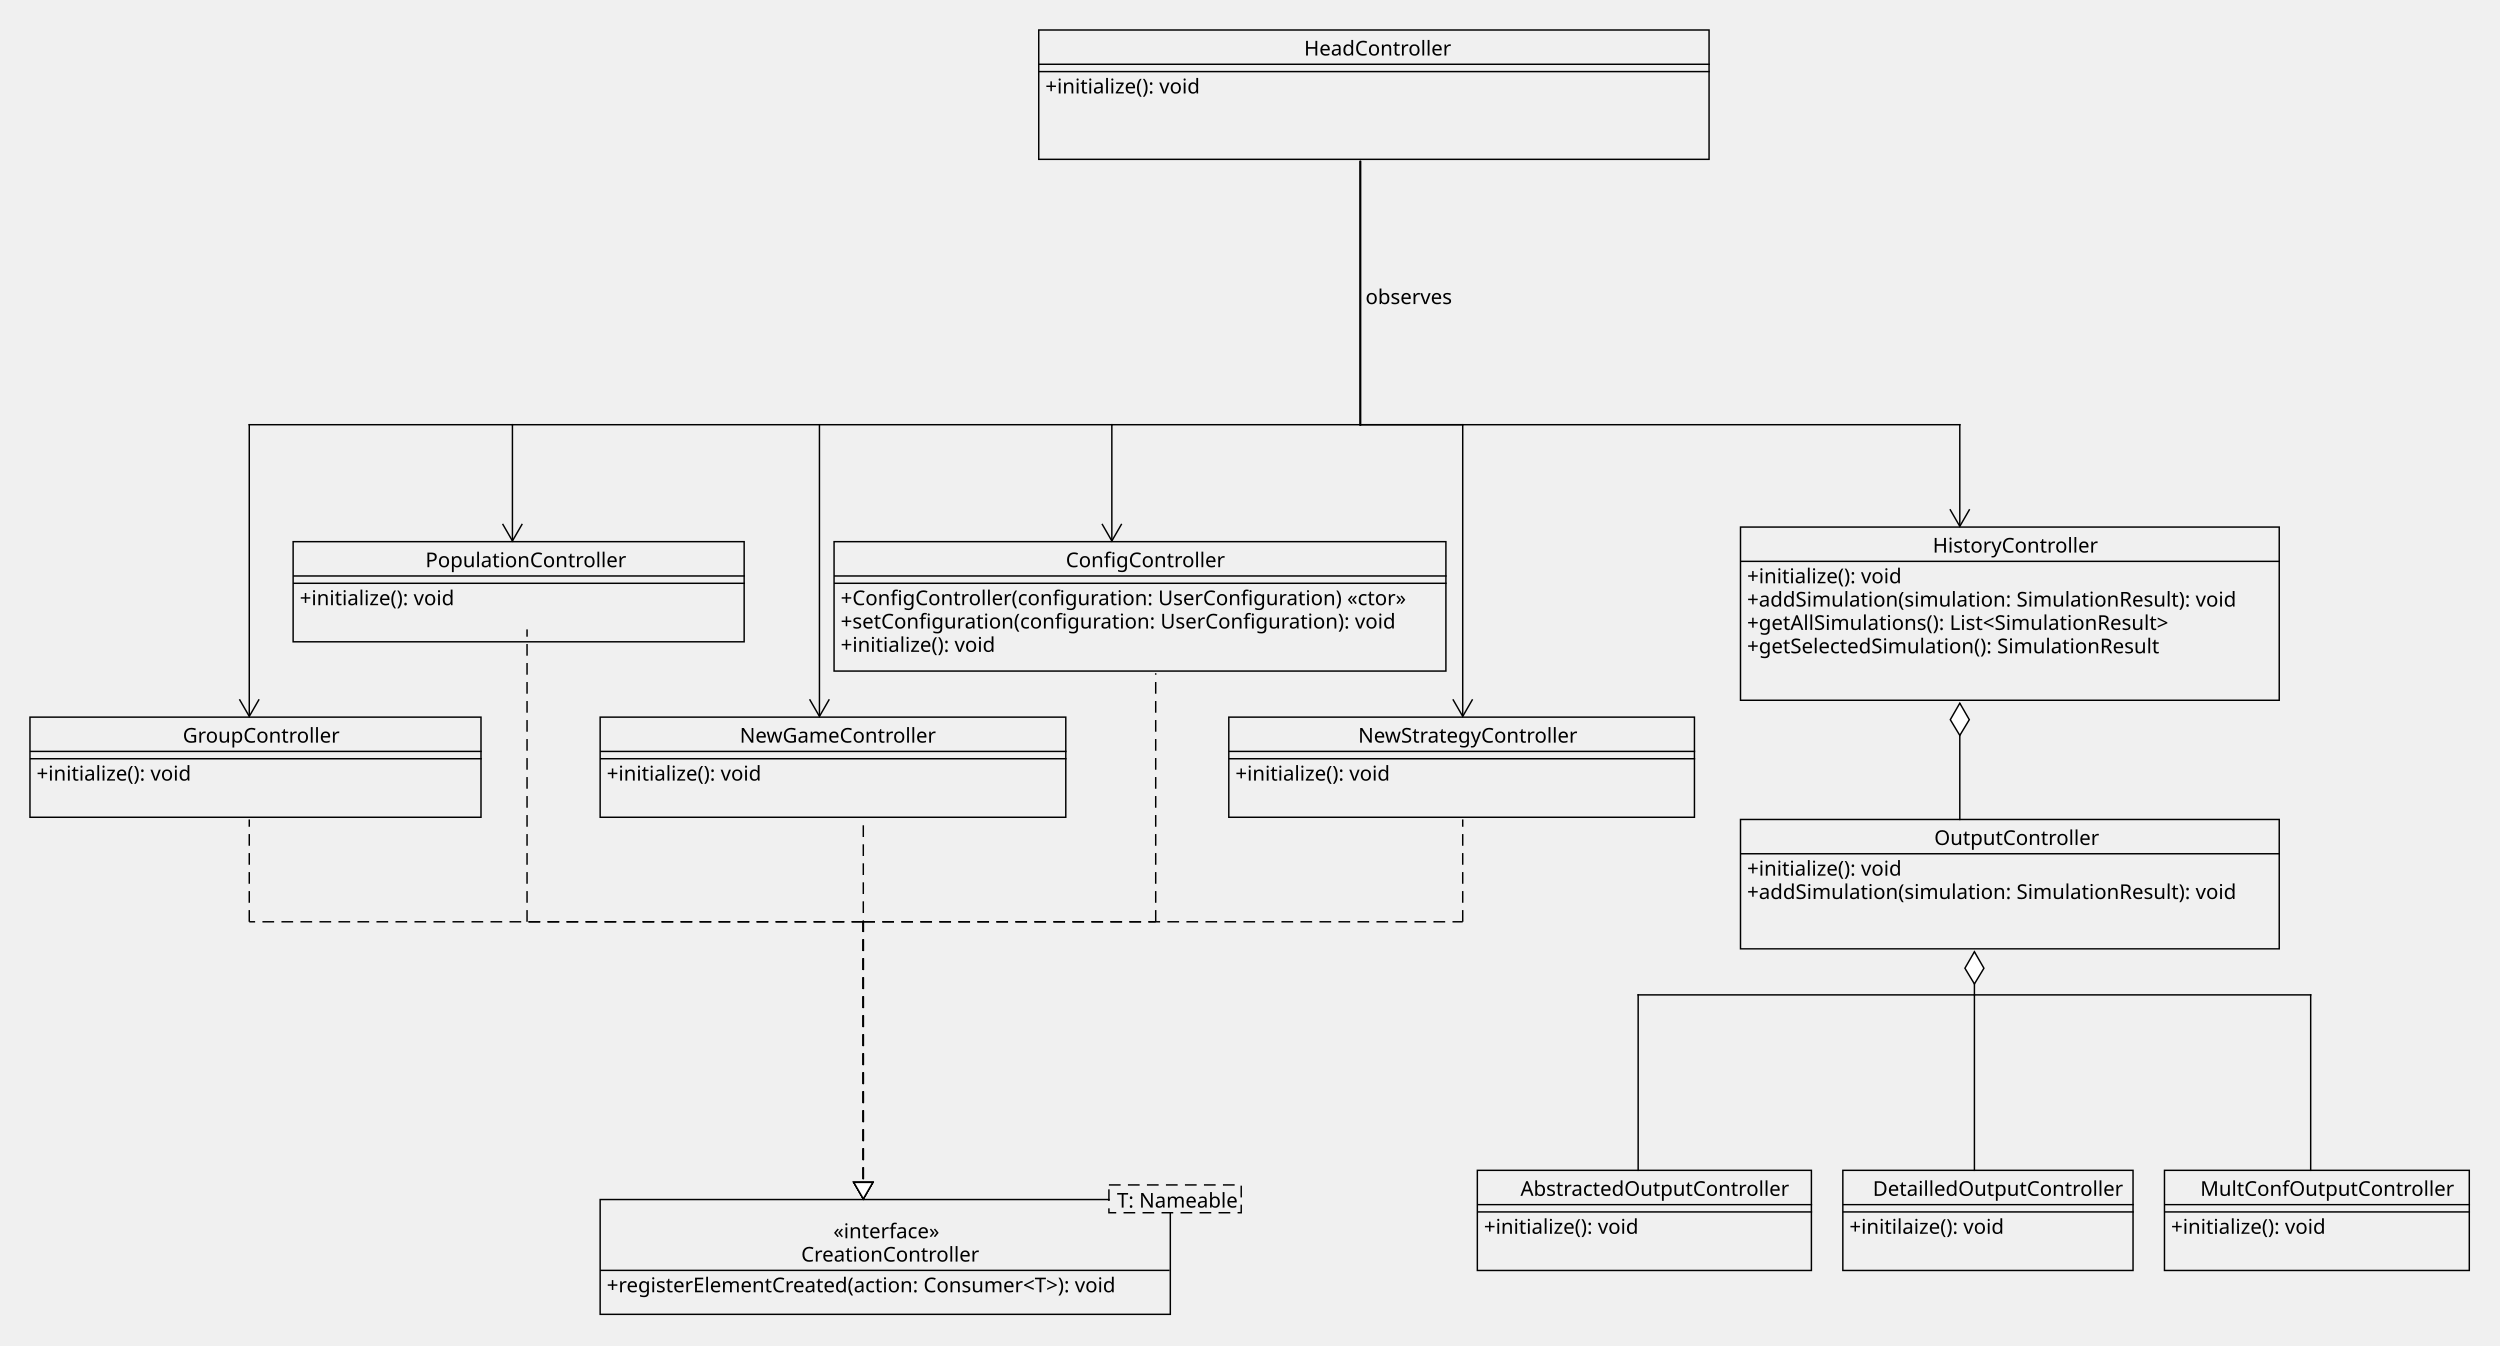
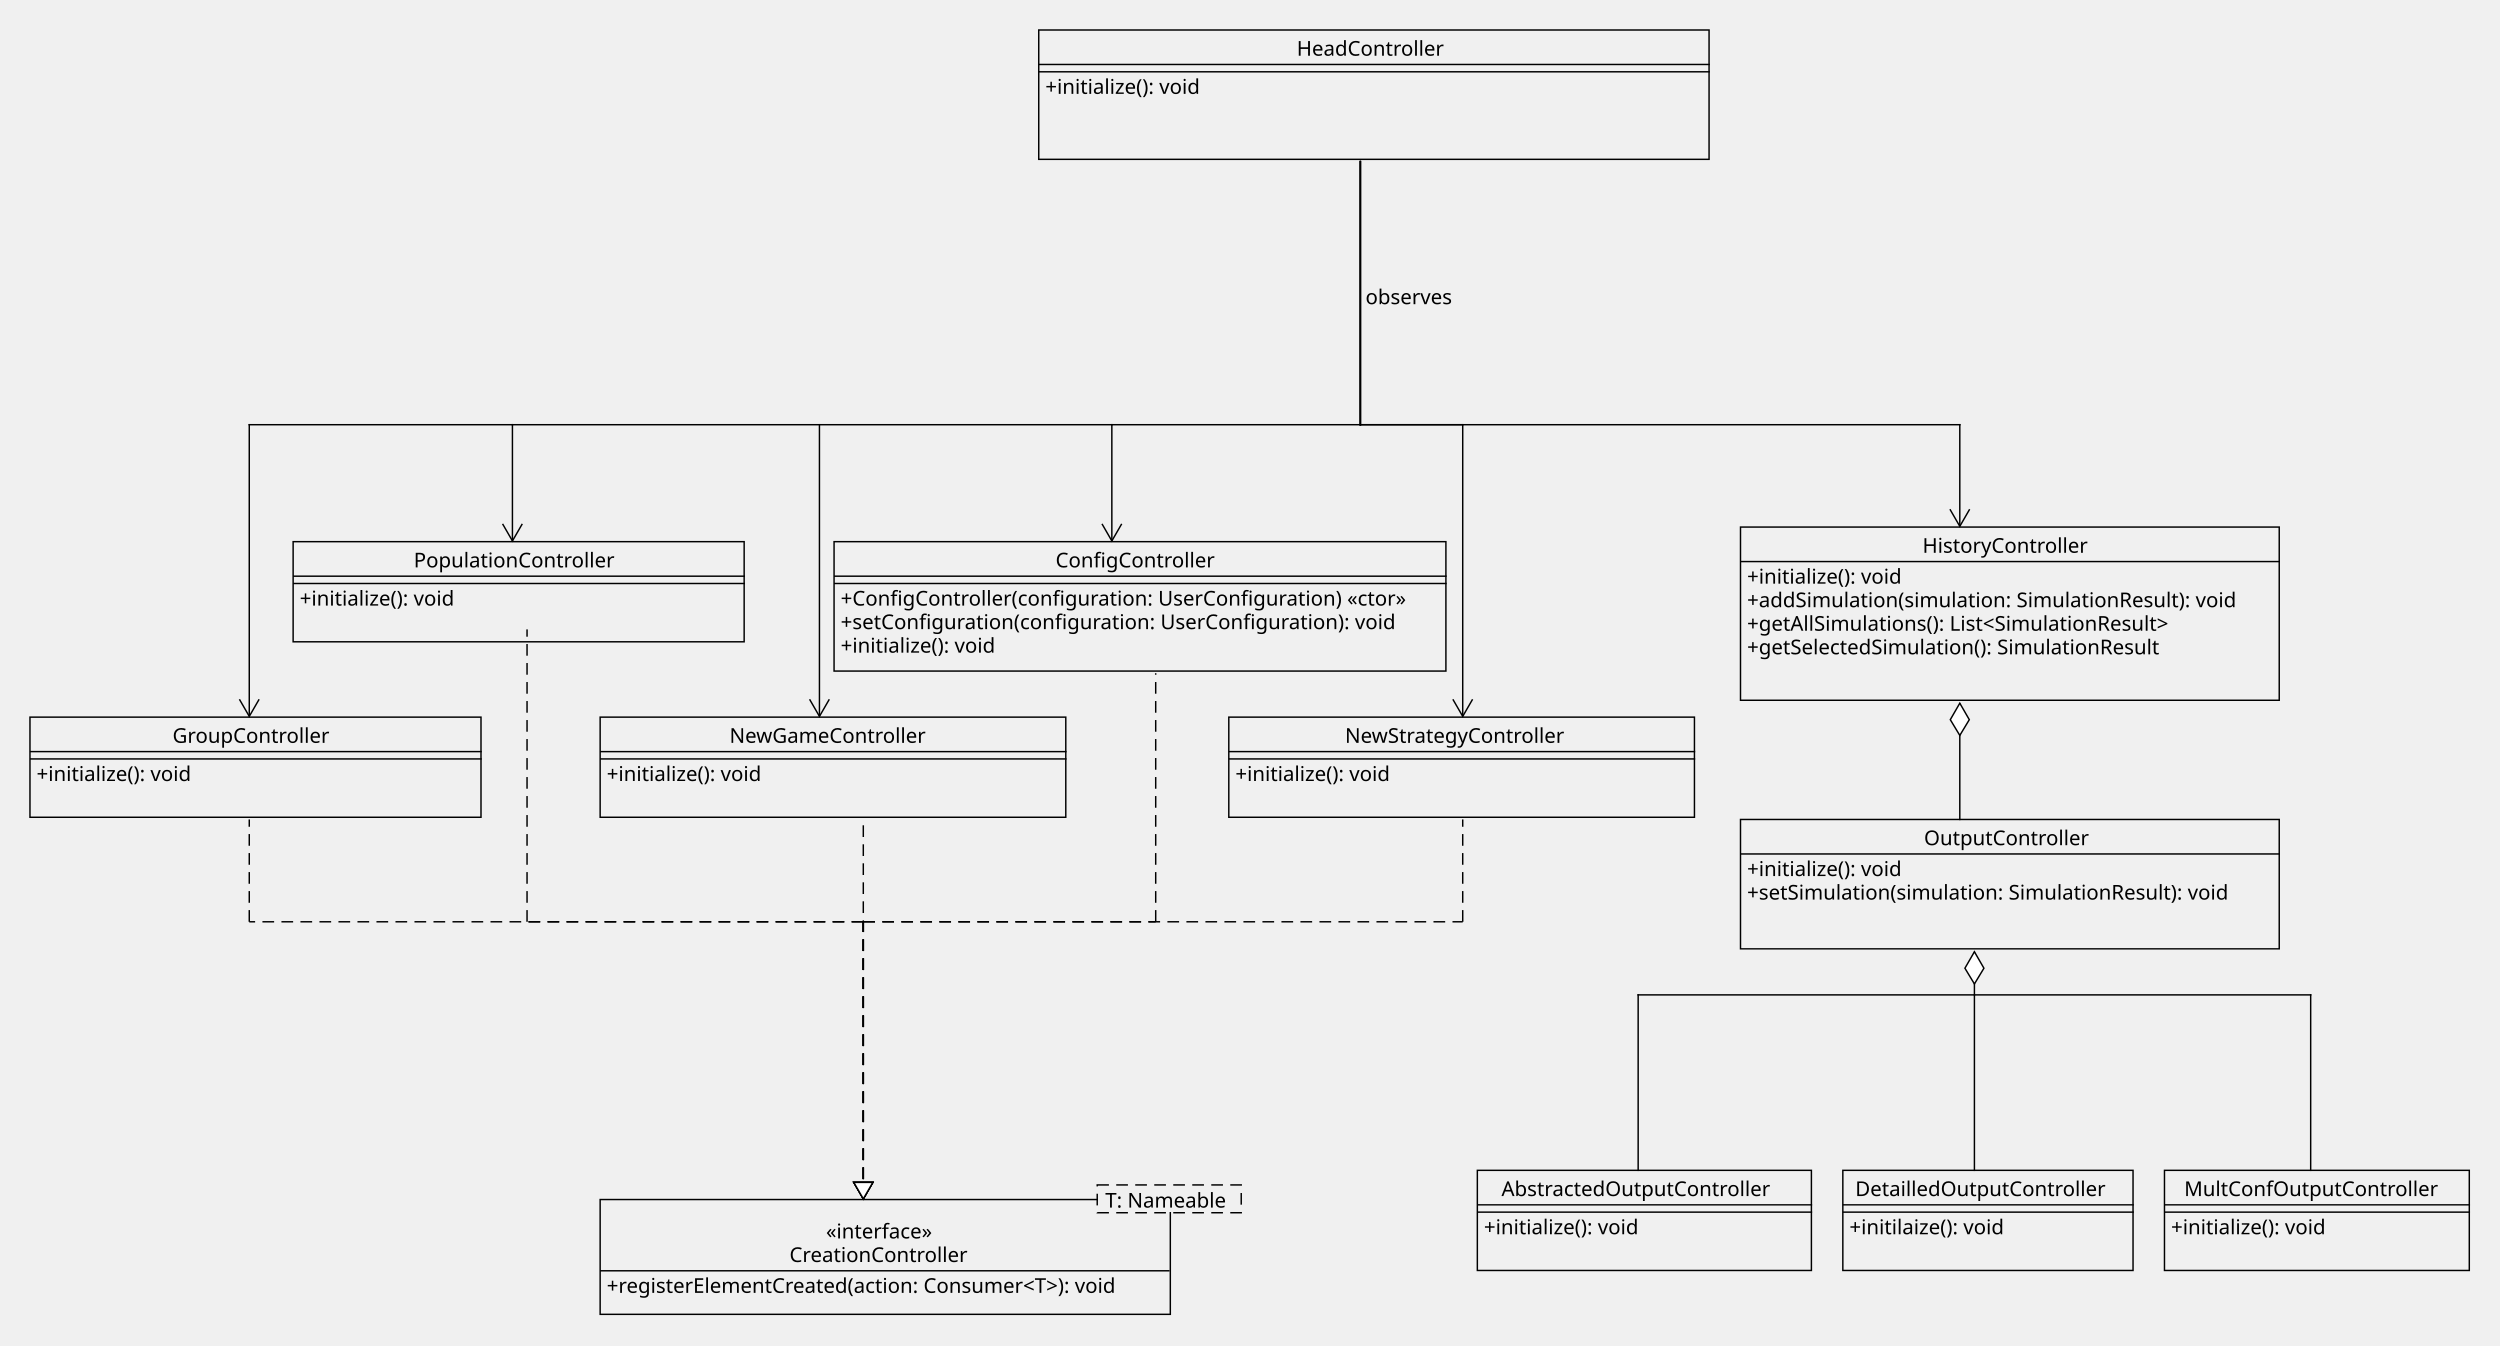
<svg xmlns="http://www.w3.org/2000/svg" fill-opacity="1" color-rendering="auto" color-interpolation="auto" text-rendering="auto" stroke="black" stroke-linecap="square" width="1710" stroke-miterlimit="10" shape-rendering="auto" stroke-opacity="1" fill="black" stroke-dasharray="none" font-weight="normal" stroke-width="1" viewBox="-20 140 1710 920" height="920" font-family="'Dialog'" font-style="normal" stroke-linejoin="miter" font-size="12px" stroke-dashoffset="0" image-rendering="auto">
  <defs id="genericDefs" />
  <g>
    <defs id="defs1">
      <clipPath clipPathUnits="userSpaceOnUse" id="clipPath1">
        <path d="M0 0 L2147483647 0 L2147483647 2147483647 L0 2147483647 L0 0 Z" />
      </clipPath>
      <clipPath clipPathUnits="userSpaceOnUse" id="clipPath2">
        <path d="M0 0 L0 70 L230 70 L230 0 Z" />
      </clipPath>
      <clipPath clipPathUnits="userSpaceOnUse" id="clipPath3">
        <path d="M0 0 L0 70 L210 70 L210 0 Z" />
      </clipPath>
      <clipPath clipPathUnits="userSpaceOnUse" id="clipPath4">
        <path d="M0 0 L0 70 L200 70 L200 0 Z" />
      </clipPath>
      <clipPath clipPathUnits="userSpaceOnUse" id="clipPath5">
        <path d="M0 0 L0 90 L370 90 L370 0 Z" />
      </clipPath>
      <clipPath clipPathUnits="userSpaceOnUse" id="clipPath6">
        <path d="M0 0 L0 120 L370 120 L370 0 Z" />
      </clipPath>
      <clipPath clipPathUnits="userSpaceOnUse" id="clipPath7">
        <path d="M0 0 L0 90 L440 90 L440 0 Z" />
      </clipPath>
      <clipPath clipPathUnits="userSpaceOnUse" id="clipPath8">
        <path d="M0 0 L0 90 L420 90 L420 0 Z" />
      </clipPath>
      <clipPath clipPathUnits="userSpaceOnUse" id="clipPath9">
        <path d="M0 0 L0 70 L320 70 L320 0 Z" />
      </clipPath>
      <clipPath clipPathUnits="userSpaceOnUse" id="clipPath10">
        <path d="M0 0 L0 70 L310 70 L310 0 Z" />
      </clipPath>
      <clipPath clipPathUnits="userSpaceOnUse" id="clipPath11">
        <path d="M0 0 L0 90 L460 90 L460 0 Z" />
      </clipPath>
      <clipPath clipPathUnits="userSpaceOnUse" id="clipPath12">
        <path d="M0 0 L0 390 L230 390 L230 0 Z" />
      </clipPath>
      <clipPath clipPathUnits="userSpaceOnUse" id="clipPath13">
        <path d="M0 0 L0 420 L260 420 L260 0 Z" />
      </clipPath>
      <clipPath clipPathUnits="userSpaceOnUse" id="clipPath14">
        <path d="M0 0 L0 290 L440 290 L440 0 Z" />
      </clipPath>
      <clipPath clipPathUnits="userSpaceOnUse" id="clipPath15">
        <path d="M0 0 L0 290 L450 290 L450 0 Z" />
      </clipPath>
      <clipPath clipPathUnits="userSpaceOnUse" id="clipPath16">
        <path d="M0 0 L0 290 L30 290 L30 0 Z" />
      </clipPath>
      <clipPath clipPathUnits="userSpaceOnUse" id="clipPath17">
        <path d="M0 0 L0 180 L30 180 L30 0 Z" />
      </clipPath>
      <clipPath clipPathUnits="userSpaceOnUse" id="clipPath18">
        <path d="M0 0 L0 150 L260 150 L260 0 Z" />
      </clipPath>
      <clipPath clipPathUnits="userSpaceOnUse" id="clipPath19">
        <path d="M0 0 L0 110 L30 110 L30 0 Z" />
      </clipPath>
      <clipPath clipPathUnits="userSpaceOnUse" id="clipPath20">
        <path d="M0 0 L0 230 L30 230 L30 0 Z" />
      </clipPath>
      <clipPath clipPathUnits="userSpaceOnUse" id="clipPath21">
        <path d="M0 0 L0 230 L210 230 L210 0 Z" />
      </clipPath>
      <clipPath clipPathUnits="userSpaceOnUse" id="clipPath22">
        <path d="M0 0 L0 210 L90 210 L90 0 Z" />
      </clipPath>
      <clipPath clipPathUnits="userSpaceOnUse" id="clipPath23">
        <path d="M0 0 L0 410 L100 410 L100 0 Z" />
      </clipPath>
      <clipPath clipPathUnits="userSpaceOnUse" id="clipPath24">
        <path d="M0 0 L0 290 L200 290 L200 0 Z" />
      </clipPath>
      <clipPath clipPathUnits="userSpaceOnUse" id="clipPath25">
        <path d="M0 0 L0 280 L440 280 L440 0 Z" />
      </clipPath>
      <clipPath clipPathUnits="userSpaceOnUse" id="clipPath26">
        <path d="M0 0 L0 110 L440 110 L440 0 Z" />
      </clipPath>
    </defs>
    <g fill="rgb(255,255,255)" fill-opacity="0" transform="translate(990,940)" stroke-opacity="0" stroke="rgb(255,255,255)">
      <rect x="0.5" width="228.5" height="68.5" y="0.5" clip-path="url(#clipPath2)" stroke="none" />
    </g>
    <g transform="translate(990,940)">
      <rect fill="none" x="0.5" width="228.5" height="68.5" y="0.5" clip-path="url(#clipPath2)" />
-       <text x="30" font-size="14px" y="17.969" clip-path="url(#clipPath2)" font-family="sans-serif" stroke="none" xml:space="preserve">AbstractedOutputController</text>
-       <path fill="none" d="M1 23.969 L229 23.969" clip-path="url(#clipPath2)" />
-       <path fill="none" d="M1 28.969 L229 28.969" clip-path="url(#clipPath2)" />
-       <text x="5" font-size="14px" y="43.938" clip-path="url(#clipPath2)" font-family="sans-serif" stroke="none" xml:space="preserve">+initialize(): void</text>
+       <text x="17" font-size="14px" y="18.109" clip-path="url(#clipPath2)" font-family="sans-serif" stroke="none" xml:space="preserve">AbstractedOutputController</text>
+       <path fill="none" d="M1 24.109 L229 24.109" clip-path="url(#clipPath2)" />
+       <path fill="none" d="M1 29.109 L229 29.109" clip-path="url(#clipPath2)" />
+       <text x="5" font-size="14px" y="44.219" clip-path="url(#clipPath2)" font-family="sans-serif" stroke="none" xml:space="preserve">+initialize(): void</text>
    </g>
    <g fill="rgb(255,255,255)" fill-opacity="0" transform="translate(1460,940)" stroke-opacity="0" stroke="rgb(255,255,255)">
      <rect x="0.5" width="208.5" height="68.5" y="0.5" clip-path="url(#clipPath3)" stroke="none" />
    </g>
    <g transform="translate(1460,940)">
      <rect fill="none" x="0.5" width="208.5" height="68.5" y="0.5" clip-path="url(#clipPath3)" />
-       <text x="25" font-size="14px" y="17.969" clip-path="url(#clipPath3)" font-family="sans-serif" stroke="none" xml:space="preserve">MultConfOutputController</text>
-       <path fill="none" d="M1 23.969 L209 23.969" clip-path="url(#clipPath3)" />
-       <path fill="none" d="M1 28.969 L209 28.969" clip-path="url(#clipPath3)" />
-       <text x="5" font-size="14px" y="43.938" clip-path="url(#clipPath3)" font-family="sans-serif" stroke="none" xml:space="preserve">+initialize(): void</text>
+       <text x="14" font-size="14px" y="18.109" clip-path="url(#clipPath3)" font-family="sans-serif" stroke="none" xml:space="preserve">MultConfOutputController</text>
+       <path fill="none" d="M1 24.109 L209 24.109" clip-path="url(#clipPath3)" />
+       <path fill="none" d="M1 29.109 L209 29.109" clip-path="url(#clipPath3)" />
+       <text x="5" font-size="14px" y="44.219" clip-path="url(#clipPath3)" font-family="sans-serif" stroke="none" xml:space="preserve">+initialize(): void</text>
    </g>
    <g fill="rgb(255,255,255)" fill-opacity="0" transform="translate(1240,940)" stroke-opacity="0" stroke="rgb(255,255,255)">
      <rect x="0.5" width="198.5" height="68.5" y="0.5" clip-path="url(#clipPath4)" stroke="none" />
    </g>
    <g transform="translate(1240,940)">
      <rect fill="none" x="0.5" width="198.5" height="68.5" y="0.5" clip-path="url(#clipPath4)" />
-       <text x="21" font-size="14px" y="17.969" clip-path="url(#clipPath4)" font-family="sans-serif" stroke="none" xml:space="preserve">DetailledOutputController</text>
-       <path fill="none" d="M1 23.969 L199 23.969" clip-path="url(#clipPath4)" />
-       <path fill="none" d="M1 28.969 L199 28.969" clip-path="url(#clipPath4)" />
-       <text x="5" font-size="14px" y="43.938" clip-path="url(#clipPath4)" font-family="sans-serif" stroke="none" xml:space="preserve">+initilaize(): void</text>
+       <text x="9" font-size="14px" y="18.109" clip-path="url(#clipPath4)" font-family="sans-serif" stroke="none" xml:space="preserve">DetailledOutputController</text>
+       <path fill="none" d="M1 24.109 L199 24.109" clip-path="url(#clipPath4)" />
+       <path fill="none" d="M1 29.109 L199 29.109" clip-path="url(#clipPath4)" />
+       <text x="5" font-size="14px" y="44.219" clip-path="url(#clipPath4)" font-family="sans-serif" stroke="none" xml:space="preserve">+initilaize(): void</text>
    </g>
    <g fill="rgb(255,255,255)" fill-opacity="0" transform="translate(1170,700)" stroke-opacity="0" stroke="rgb(255,255,255)">
      <rect x="0.5" width="368.5" height="88.5" y="0.5" clip-path="url(#clipPath5)" stroke="none" />
    </g>
    <g transform="translate(1170,700)">
      <rect fill="none" x="0.5" width="368.5" height="88.5" y="0.5" clip-path="url(#clipPath5)" />
-       <text x="133" font-size="14px" y="17.969" clip-path="url(#clipPath5)" font-family="sans-serif" stroke="none" xml:space="preserve">OutputController</text>
-       <path fill="none" d="M1 23.969 L369 23.969" clip-path="url(#clipPath5)" />
-       <text x="5" font-size="14px" y="38.938" clip-path="url(#clipPath5)" font-family="sans-serif" stroke="none" xml:space="preserve">+initialize(): void</text>
-       <text x="5" font-size="14px" y="54.906" clip-path="url(#clipPath5)" font-family="sans-serif" stroke="none" xml:space="preserve">+addSimulation(simulation: SimulationResult): void</text>
+       <text x="126" font-size="14px" y="18.109" clip-path="url(#clipPath5)" font-family="sans-serif" stroke="none" xml:space="preserve">OutputController</text>
+       <path fill="none" d="M1 24.109 L369 24.109" clip-path="url(#clipPath5)" />
+       <text x="5" font-size="14px" y="39.219" clip-path="url(#clipPath5)" font-family="sans-serif" stroke="none" xml:space="preserve">+initialize(): void</text>
+       <text x="5" font-size="14px" y="55.328" clip-path="url(#clipPath5)" font-family="sans-serif" stroke="none" xml:space="preserve">+setSimulation(simulation: SimulationResult): void</text>
    </g>
    <g fill="rgb(255,255,255)" fill-opacity="0" transform="translate(1170,500)" stroke-opacity="0" stroke="rgb(255,255,255)">
      <rect x="0.5" width="368.5" height="118.5" y="0.5" clip-path="url(#clipPath6)" stroke="none" />
    </g>
    <g transform="translate(1170,500)">
      <rect fill="none" x="0.5" width="368.5" height="118.5" y="0.5" clip-path="url(#clipPath6)" />
-       <text x="132" font-size="14px" y="17.969" clip-path="url(#clipPath6)" font-family="sans-serif" stroke="none" xml:space="preserve">HistoryController</text>
-       <path fill="none" d="M1 23.969 L369 23.969" clip-path="url(#clipPath6)" />
-       <text x="5" font-size="14px" y="38.938" clip-path="url(#clipPath6)" font-family="sans-serif" stroke="none" xml:space="preserve">+initialize(): void</text>
-       <text x="5" font-size="14px" y="54.906" clip-path="url(#clipPath6)" font-family="sans-serif" stroke="none" xml:space="preserve">+addSimulation(simulation: SimulationResult): void</text>
-       <text x="5" font-size="14px" y="70.875" clip-path="url(#clipPath6)" font-family="sans-serif" stroke="none" xml:space="preserve">+getAllSimulations(): List&lt;SimulationResult&gt;</text>
-       <text x="5" font-size="14px" y="86.844" clip-path="url(#clipPath6)" font-family="sans-serif" stroke="none" xml:space="preserve">+getSelectedSimulation(): SimulationResult</text>
+       <text x="125" font-size="14px" y="18.109" clip-path="url(#clipPath6)" font-family="sans-serif" stroke="none" xml:space="preserve">HistoryController</text>
+       <path fill="none" d="M1 24.109 L369 24.109" clip-path="url(#clipPath6)" />
+       <text x="5" font-size="14px" y="39.219" clip-path="url(#clipPath6)" font-family="sans-serif" stroke="none" xml:space="preserve">+initialize(): void</text>
+       <text x="5" font-size="14px" y="55.328" clip-path="url(#clipPath6)" font-family="sans-serif" stroke="none" xml:space="preserve">+addSimulation(simulation: SimulationResult): void</text>
+       <text x="5" font-size="14px" y="71.438" clip-path="url(#clipPath6)" font-family="sans-serif" stroke="none" xml:space="preserve">+getAllSimulations(): List&lt;SimulationResult&gt;</text>
+       <text x="5" font-size="14px" y="87.547" clip-path="url(#clipPath6)" font-family="sans-serif" stroke="none" xml:space="preserve">+getSelectedSimulation(): SimulationResult</text>
    </g>
    <g fill="rgb(255,255,255)" fill-opacity="0" transform="translate(390,950)" stroke-opacity="0" stroke="rgb(255,255,255)">
-       <path d="M0.5 10.5 L348.5 10.5 L348.5 0.5 L439 0.5 L439 19.5 L390.5 19.5 L390.5 89 L0.5 89 Z" stroke="none" clip-path="url(#clipPath7)" />
-       <path fill="none" d="M0.5 10.5 L348.5 10.5 L348.5 0.5 L439 0.5 L439 19.5 L390.5 19.5 L390.5 89 L0.5 89 Z" clip-path="url(#clipPath7)" />
-       <rect x="348.5" width="90.5" height="19" y="0.5" clip-path="url(#clipPath7)" stroke="none" />
+       <path d="M0.5 10.5 L340.5 10.5 L340.5 0.5 L439 0.5 L439 19.5 L390.5 19.5 L390.5 89 L0.5 89 Z" stroke="none" clip-path="url(#clipPath7)" />
+       <path fill="none" d="M0.5 10.5 L340.5 10.5 L340.5 0.5 L439 0.5 L439 19.5 L390.5 19.5 L390.5 89 L0.5 89 Z" clip-path="url(#clipPath7)" />
+       <rect x="340.5" width="98.5" height="19" y="0.5" clip-path="url(#clipPath7)" stroke="none" />
    </g>
    <g stroke-dasharray="8,5" stroke-miterlimit="5" transform="translate(390,950)" stroke-linecap="butt">
-       <rect fill="none" x="348.5" width="90.5" height="19" y="0.5" clip-path="url(#clipPath7)" />
-       <path fill="none" stroke-miterlimit="10" stroke-dasharray="none" d="M348.5 10.5 L0.5 10.5 L0.5 89 L390.5 89 L390.5 19.5" clip-path="url(#clipPath7)" stroke-linecap="square" />
+       <rect fill="none" x="340.5" width="98.5" height="19" y="0.5" clip-path="url(#clipPath7)" />
+       <path fill="none" stroke-miterlimit="10" stroke-dasharray="none" d="M340.5 10.5 L0.5 10.5 L0.5 89 L390.5 89 L390.5 19.5" clip-path="url(#clipPath7)" stroke-linecap="square" />
    </g>
    <g font-family="sans-serif" font-size="14px" transform="translate(390,950)">
-       <text x="354" xml:space="preserve" y="16" clip-path="url(#clipPath7)" stroke="none">T: Nameable</text>
-       <text x="160" xml:space="preserve" y="36.969" clip-path="url(#clipPath7)" stroke="none">«interface»</text>
-       <text x="138" xml:space="preserve" y="52.938" clip-path="url(#clipPath7)" stroke="none">CreationController</text>
-       <path fill="none" d="M1 58.938 L389.5 58.938" clip-path="url(#clipPath7)" />
-       <text x="5" xml:space="preserve" y="73.906" clip-path="url(#clipPath7)" stroke="none">+registerElementCreated(action: Consumer&lt;T&gt;): void</text>
+       <text x="346" xml:space="preserve" y="16" clip-path="url(#clipPath7)" stroke="none">T: Nameable</text>
+       <text x="155" xml:space="preserve" y="37.109" clip-path="url(#clipPath7)" stroke="none">«interface»</text>
+       <text x="130" xml:space="preserve" y="53.219" clip-path="url(#clipPath7)" stroke="none">CreationController</text>
+       <path fill="none" d="M1 59.219 L389.5 59.219" clip-path="url(#clipPath7)" />
+       <text x="5" xml:space="preserve" y="74.328" clip-path="url(#clipPath7)" stroke="none">+registerElementCreated(action: Consumer&lt;T&gt;): void</text>
    </g>
    <g fill="rgb(255,255,255)" fill-opacity="0" transform="translate(550,510)" stroke-opacity="0" stroke="rgb(255,255,255)">
      <rect x="0.5" width="418.5" height="88.5" y="0.5" clip-path="url(#clipPath8)" stroke="none" />
    </g>
    <g transform="translate(550,510)">
      <rect fill="none" x="0.5" width="418.5" height="88.5" y="0.5" clip-path="url(#clipPath8)" />
-       <text x="159" font-size="14px" y="17.969" clip-path="url(#clipPath8)" font-family="sans-serif" stroke="none" xml:space="preserve">ConfigController</text>
-       <path fill="none" d="M1 23.969 L419 23.969" clip-path="url(#clipPath8)" />
-       <path fill="none" d="M1 28.969 L419 28.969" clip-path="url(#clipPath8)" />
-       <text x="5" font-size="14px" y="43.938" clip-path="url(#clipPath8)" font-family="sans-serif" stroke="none" xml:space="preserve">+ConfigController(configuration: UserConfiguration) «ctor»</text>
-       <text x="5" font-size="14px" y="59.906" clip-path="url(#clipPath8)" font-family="sans-serif" stroke="none" xml:space="preserve">+setConfiguration(configuration: UserConfiguration): void</text>
-       <text x="5" font-size="14px" y="75.875" clip-path="url(#clipPath8)" font-family="sans-serif" stroke="none" xml:space="preserve">+initialize(): void</text>
+       <text x="152" font-size="14px" y="18.109" clip-path="url(#clipPath8)" font-family="sans-serif" stroke="none" xml:space="preserve">ConfigController</text>
+       <path fill="none" d="M1 24.109 L419 24.109" clip-path="url(#clipPath8)" />
+       <path fill="none" d="M1 29.109 L419 29.109" clip-path="url(#clipPath8)" />
+       <text x="5" font-size="14px" y="44.219" clip-path="url(#clipPath8)" font-family="sans-serif" stroke="none" xml:space="preserve">+ConfigController(configuration: UserConfiguration) «ctor»</text>
+       <text x="5" font-size="14px" y="60.328" clip-path="url(#clipPath8)" font-family="sans-serif" stroke="none" xml:space="preserve">+setConfiguration(configuration: UserConfiguration): void</text>
+       <text x="5" font-size="14px" y="76.438" clip-path="url(#clipPath8)" font-family="sans-serif" stroke="none" xml:space="preserve">+initialize(): void</text>
    </g>
    <g fill="rgb(255,255,255)" fill-opacity="0" transform="translate(820,630)" stroke-opacity="0" stroke="rgb(255,255,255)">
      <rect x="0.5" width="318.5" height="68.5" y="0.5" clip-path="url(#clipPath9)" stroke="none" />
    </g>
    <g transform="translate(820,630)">
      <rect fill="none" x="0.5" width="318.5" height="68.5" y="0.5" clip-path="url(#clipPath9)" />
-       <text x="89" font-size="14px" y="17.969" clip-path="url(#clipPath9)" font-family="sans-serif" stroke="none" xml:space="preserve">NewStrategyController</text>
-       <path fill="none" d="M1 23.969 L319 23.969" clip-path="url(#clipPath9)" />
-       <path fill="none" d="M1 28.969 L319 28.969" clip-path="url(#clipPath9)" />
-       <text x="5" font-size="14px" y="43.938" clip-path="url(#clipPath9)" font-family="sans-serif" stroke="none" xml:space="preserve">+initialize(): void</text>
+       <text x="80" font-size="14px" y="18.109" clip-path="url(#clipPath9)" font-family="sans-serif" stroke="none" xml:space="preserve">NewStrategyController</text>
+       <path fill="none" d="M1 24.109 L319 24.109" clip-path="url(#clipPath9)" />
+       <path fill="none" d="M1 29.109 L319 29.109" clip-path="url(#clipPath9)" />
+       <text x="5" font-size="14px" y="44.219" clip-path="url(#clipPath9)" font-family="sans-serif" stroke="none" xml:space="preserve">+initialize(): void</text>
    </g>
    <g fill="rgb(255,255,255)" fill-opacity="0" transform="translate(390,630)" stroke-opacity="0" stroke="rgb(255,255,255)">
      <rect x="0.5" width="318.5" height="68.5" y="0.5" clip-path="url(#clipPath9)" stroke="none" />
    </g>
    <g transform="translate(390,630)">
      <rect fill="none" x="0.5" width="318.5" height="68.5" y="0.5" clip-path="url(#clipPath9)" />
-       <text x="96" font-size="14px" y="17.969" clip-path="url(#clipPath9)" font-family="sans-serif" stroke="none" xml:space="preserve">NewGameController</text>
-       <path fill="none" d="M1 23.969 L319 23.969" clip-path="url(#clipPath9)" />
-       <path fill="none" d="M1 28.969 L319 28.969" clip-path="url(#clipPath9)" />
-       <text x="5" font-size="14px" y="43.938" clip-path="url(#clipPath9)" font-family="sans-serif" stroke="none" xml:space="preserve">+initialize(): void</text>
+       <text x="89" font-size="14px" y="18.109" clip-path="url(#clipPath9)" font-family="sans-serif" stroke="none" xml:space="preserve">NewGameController</text>
+       <path fill="none" d="M1 24.109 L319 24.109" clip-path="url(#clipPath9)" />
+       <path fill="none" d="M1 29.109 L319 29.109" clip-path="url(#clipPath9)" />
+       <text x="5" font-size="14px" y="44.219" clip-path="url(#clipPath9)" font-family="sans-serif" stroke="none" xml:space="preserve">+initialize(): void</text>
    </g>
    <g fill="rgb(255,255,255)" fill-opacity="0" transform="translate(0,630)" stroke-opacity="0" stroke="rgb(255,255,255)">
      <rect x="0.5" width="308.5" height="68.5" y="0.5" clip-path="url(#clipPath10)" stroke="none" />
    </g>
    <g transform="translate(0,630)">
      <rect fill="none" x="0.5" width="308.5" height="68.5" y="0.5" clip-path="url(#clipPath10)" />
-       <text x="105" font-size="14px" y="17.969" clip-path="url(#clipPath10)" font-family="sans-serif" stroke="none" xml:space="preserve">GroupController</text>
-       <path fill="none" d="M1 23.969 L309 23.969" clip-path="url(#clipPath10)" />
-       <path fill="none" d="M1 28.969 L309 28.969" clip-path="url(#clipPath10)" />
-       <text x="5" font-size="14px" y="43.938" clip-path="url(#clipPath10)" font-family="sans-serif" stroke="none" xml:space="preserve">+initialize(): void</text>
+       <text x="98" font-size="14px" y="18.109" clip-path="url(#clipPath10)" font-family="sans-serif" stroke="none" xml:space="preserve">GroupController</text>
+       <path fill="none" d="M1 24.109 L309 24.109" clip-path="url(#clipPath10)" />
+       <path fill="none" d="M1 29.109 L309 29.109" clip-path="url(#clipPath10)" />
+       <text x="5" font-size="14px" y="44.219" clip-path="url(#clipPath10)" font-family="sans-serif" stroke="none" xml:space="preserve">+initialize(): void</text>
    </g>
    <g fill="rgb(255,255,255)" fill-opacity="0" transform="translate(180,510)" stroke-opacity="0" stroke="rgb(255,255,255)">
      <rect x="0.5" width="308.5" height="68.5" y="0.5" clip-path="url(#clipPath10)" stroke="none" />
    </g>
    <g transform="translate(180,510)">
      <rect fill="none" x="0.5" width="308.5" height="68.5" y="0.5" clip-path="url(#clipPath10)" />
-       <text x="91" font-size="14px" y="17.969" clip-path="url(#clipPath10)" font-family="sans-serif" stroke="none" xml:space="preserve">PopulationController</text>
-       <path fill="none" d="M1 23.969 L309 23.969" clip-path="url(#clipPath10)" />
-       <path fill="none" d="M1 28.969 L309 28.969" clip-path="url(#clipPath10)" />
-       <text x="5" font-size="14px" y="43.938" clip-path="url(#clipPath10)" font-family="sans-serif" stroke="none" xml:space="preserve">+initialize(): void</text>
+       <text x="83" font-size="14px" y="18.109" clip-path="url(#clipPath10)" font-family="sans-serif" stroke="none" xml:space="preserve">PopulationController</text>
+       <path fill="none" d="M1 24.109 L309 24.109" clip-path="url(#clipPath10)" />
+       <path fill="none" d="M1 29.109 L309 29.109" clip-path="url(#clipPath10)" />
+       <text x="5" font-size="14px" y="44.219" clip-path="url(#clipPath10)" font-family="sans-serif" stroke="none" xml:space="preserve">+initialize(): void</text>
    </g>
    <g fill="rgb(255,255,255)" fill-opacity="0" transform="translate(690,160)" stroke-opacity="0" stroke="rgb(255,255,255)">
      <rect x="0.5" width="458.5" height="88.5" y="0.5" clip-path="url(#clipPath11)" stroke="none" />
    </g>
    <g transform="translate(690,160)">
      <rect fill="none" x="0.5" width="458.5" height="88.5" y="0.5" clip-path="url(#clipPath11)" />
-       <text x="182" font-size="14px" y="17.969" clip-path="url(#clipPath11)" font-family="sans-serif" stroke="none" xml:space="preserve">HeadController</text>
-       <path fill="none" d="M1 23.969 L459 23.969" clip-path="url(#clipPath11)" />
-       <path fill="none" d="M1 28.969 L459 28.969" clip-path="url(#clipPath11)" />
-       <text x="5" font-size="14px" y="43.938" clip-path="url(#clipPath11)" font-family="sans-serif" stroke="none" xml:space="preserve">+initialize(): void</text>
+       <text x="177" font-size="14px" y="18.109" clip-path="url(#clipPath11)" font-family="sans-serif" stroke="none" xml:space="preserve">HeadController</text>
+       <path fill="none" d="M1 24.109 L459 24.109" clip-path="url(#clipPath11)" />
+       <path fill="none" d="M1 29.109 L459 29.109" clip-path="url(#clipPath11)" />
+       <text x="5" font-size="14px" y="44.219" clip-path="url(#clipPath11)" font-family="sans-serif" stroke="none" xml:space="preserve">+initialize(): void</text>
    </g>
    <g stroke-dasharray="8,5" stroke-miterlimit="5" transform="translate(560,590)" stroke-linecap="butt">
      <path fill="none" d="M10.5 369.5 L10.5 180.5" clip-path="url(#clipPath12)" />
      <path fill="none" d="M10.5 180.5 L210.5 180.5" clip-path="url(#clipPath12)" />
      <path fill="none" d="M210.5 180.5 L210.5 10.5" clip-path="url(#clipPath12)" />
      <path fill="white" d="M17 358.742 L10.5 370 L4 358.742 Z" clip-path="url(#clipPath12)" stroke="none" />
      <path fill="none" stroke-miterlimit="10" stroke-dasharray="none" d="M17 358.742 L10.5 370 L4 358.742 Z" clip-path="url(#clipPath12)" stroke-linecap="square" />
    </g>
    <g stroke-dasharray="8,5" stroke-miterlimit="5" transform="translate(330,560)" stroke-linecap="butt">
      <path fill="none" d="M240.5 399.5 L240.5 210.5" clip-path="url(#clipPath13)" />
      <path fill="none" d="M240.5 210.5 L10.5 210.5" clip-path="url(#clipPath13)" />
      <path fill="none" d="M10.5 210.5 L10.5 10.5" clip-path="url(#clipPath13)" />
      <path fill="white" d="M247 388.742 L240.5 400 L234 388.742 Z" clip-path="url(#clipPath13)" stroke="none" />
      <path fill="none" stroke-miterlimit="10" stroke-dasharray="none" d="M247 388.742 L240.5 400 L234 388.742 Z" clip-path="url(#clipPath13)" stroke-linecap="square" />
    </g>
    <g stroke-dasharray="8,5" stroke-miterlimit="5" transform="translate(560,690)" stroke-linecap="butt">
      <path fill="none" d="M10.5 269.5 L10.5 80.5" clip-path="url(#clipPath14)" />
      <path fill="none" d="M10.5 80.5 L420.5 80.5" clip-path="url(#clipPath14)" />
      <path fill="none" d="M420.5 80.5 L420.5 10.5" clip-path="url(#clipPath14)" />
      <path fill="white" d="M17 258.742 L10.5 270 L4 258.742 Z" clip-path="url(#clipPath14)" stroke="none" />
      <path fill="none" stroke-miterlimit="10" stroke-dasharray="none" d="M17 258.742 L10.5 270 L4 258.742 Z" clip-path="url(#clipPath14)" stroke-linecap="square" />
    </g>
    <g stroke-dasharray="8,5" stroke-miterlimit="5" transform="translate(140,690)" stroke-linecap="butt">
      <path fill="none" d="M430.5 269.5 L430.5 80.5" clip-path="url(#clipPath15)" />
      <path fill="none" d="M430.5 80.5 L10.5 80.5" clip-path="url(#clipPath15)" />
      <path fill="none" d="M10.5 80.5 L10.5 10.5" clip-path="url(#clipPath15)" />
      <path fill="white" d="M437 258.742 L430.5 270 L424 258.742 Z" clip-path="url(#clipPath15)" stroke="none" />
      <path fill="none" stroke-miterlimit="10" stroke-dasharray="none" d="M437 258.742 L430.5 270 L424 258.742 Z" clip-path="url(#clipPath15)" stroke-linecap="square" />
    </g>
    <g stroke-dasharray="8,5" stroke-miterlimit="5" transform="translate(560,690)" stroke-linecap="butt">
      <path fill="none" d="M10.5 269.5 L10.5 10.5" clip-path="url(#clipPath16)" />
      <path fill="white" d="M17 258.742 L10.5 270 L4 258.742 Z" clip-path="url(#clipPath16)" stroke="none" />
      <path fill="none" stroke-miterlimit="10" stroke-dasharray="none" d="M17 258.742 L10.5 270 L4 258.742 Z" clip-path="url(#clipPath16)" stroke-linecap="square" />
    </g>
    <g transform="translate(1320,780)">
      <path fill="none" d="M10.5 11.5 L10.5 160.5" clip-path="url(#clipPath17)" />
      <path fill="white" d="M4 22.258 L10.5 11 L17 22.258 L10.5 33.017 Z" clip-path="url(#clipPath17)" stroke="none" />
      <path fill="none" d="M4 22.258 L10.5 11 L17 22.258 L10.5 33.017 Z" clip-path="url(#clipPath17)" />
    </g>
    <g transform="translate(1320,810)">
      <path fill="none" d="M10.5 10.5 L240.5 10.5" clip-path="url(#clipPath18)" />
      <path fill="none" d="M240.5 10.5 L240.5 130.5" clip-path="url(#clipPath18)" />
    </g>
    <g transform="translate(1090,810)">
      <path fill="none" d="M240.5 10.5 L10.5 10.5" clip-path="url(#clipPath18)" />
      <path fill="none" d="M10.5 10.5 L10.5 130.5" clip-path="url(#clipPath18)" />
    </g>
    <g transform="translate(1310,610)">
      <path fill="none" d="M10.5 11.5 L10.5 90.5" clip-path="url(#clipPath19)" />
      <path fill="white" d="M4 22.258 L10.5 11 L17 22.258 L10.5 33.017 Z" clip-path="url(#clipPath19)" stroke="none" />
      <path fill="none" d="M4 22.258 L10.5 11 L17 22.258 L10.5 33.017 Z" clip-path="url(#clipPath19)" />
    </g>
    <g transform="translate(530,420)">
      <path fill="none" d="M10.5 209.5 L10.5 10.5" clip-path="url(#clipPath20)" />
      <path fill="none" d="M17 198.742 L10.5 210 L4 198.742" clip-path="url(#clipPath20)" />
    </g>
    <g transform="translate(140,420)">
      <path fill="none" d="M10.5 209.5 L10.5 10.5" clip-path="url(#clipPath21)" />
      <path fill="none" d="M10.5 10.5 L190.5 10.5" clip-path="url(#clipPath21)" />
      <path fill="none" d="M17 198.742 L10.5 210 L4 198.742" clip-path="url(#clipPath21)" />
    </g>
    <g transform="translate(900,240)">
      <path fill="none" d="M10.5 190.5 L10.5 10.5" clip-path="url(#clipPath22)" />
-       <text x="14" font-size="14px" y="107.984" clip-path="url(#clipPath22)" font-family="sans-serif" stroke="none" xml:space="preserve">observes</text>
+       <text x="14" font-size="14px" y="108.055" clip-path="url(#clipPath22)" font-family="sans-serif" stroke="none" xml:space="preserve">observes</text>
    </g>
    <g transform="translate(900,240)">
      <path fill="none" d="M80.5 389.5 L80.5 190.5" clip-path="url(#clipPath23)" />
      <path fill="none" d="M80.5 190.5 L10.5 190.5" clip-path="url(#clipPath23)" />
      <path fill="none" d="M10.5 190.5 L10.5 10.5" clip-path="url(#clipPath23)" />
      <path fill="none" d="M87 378.742 L80.5 390 L74 378.742" clip-path="url(#clipPath23)" />
    </g>
    <g transform="translate(730,240)">
      <path fill="none" d="M10.5 269.5 L10.5 190.5" clip-path="url(#clipPath24)" />
      <path fill="none" d="M10.5 190.5 L180.5 190.5" clip-path="url(#clipPath24)" />
      <path fill="none" d="M180.5 190.5 L180.5 10.5" clip-path="url(#clipPath24)" />
      <path fill="none" d="M17 258.742 L10.5 270 L4 258.742" clip-path="url(#clipPath24)" />
    </g>
    <g transform="translate(900,240)">
      <path fill="none" d="M420.5 259.5 L420.5 190.5" clip-path="url(#clipPath25)" />
      <path fill="none" d="M420.5 190.5 L10.5 190.5" clip-path="url(#clipPath25)" />
      <path fill="none" d="M10.5 190.5 L10.5 10.5" clip-path="url(#clipPath25)" />
      <path fill="none" d="M427 248.742 L420.5 260 L414 248.742" clip-path="url(#clipPath25)" />
    </g>
    <g transform="translate(320,420)">
      <path fill="none" d="M10.5 89.5 L10.5 10.5" clip-path="url(#clipPath26)" />
      <path fill="none" d="M10.5 10.5 L420.5 10.5" clip-path="url(#clipPath26)" />
      <path fill="none" d="M17 78.742 L10.5 90 L4 78.742" clip-path="url(#clipPath26)" />
    </g>
  </g>
</svg>
